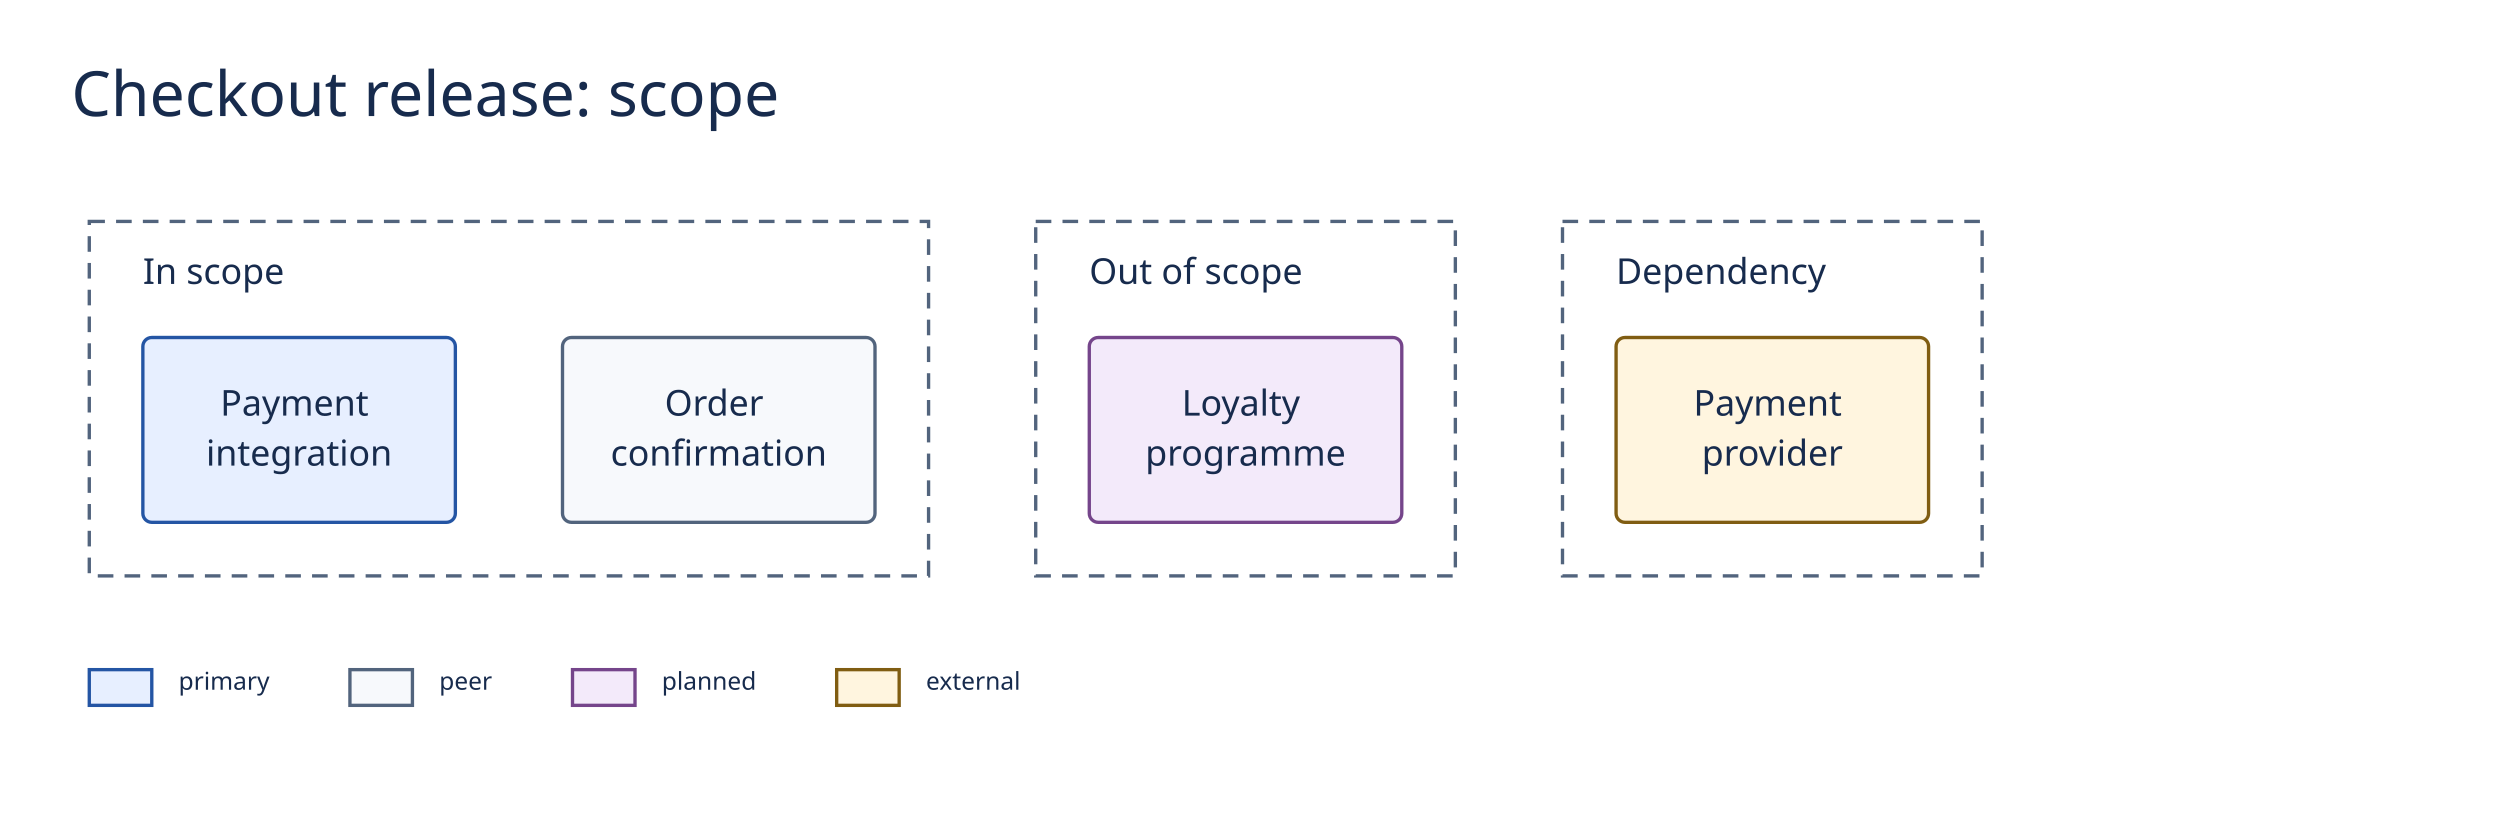
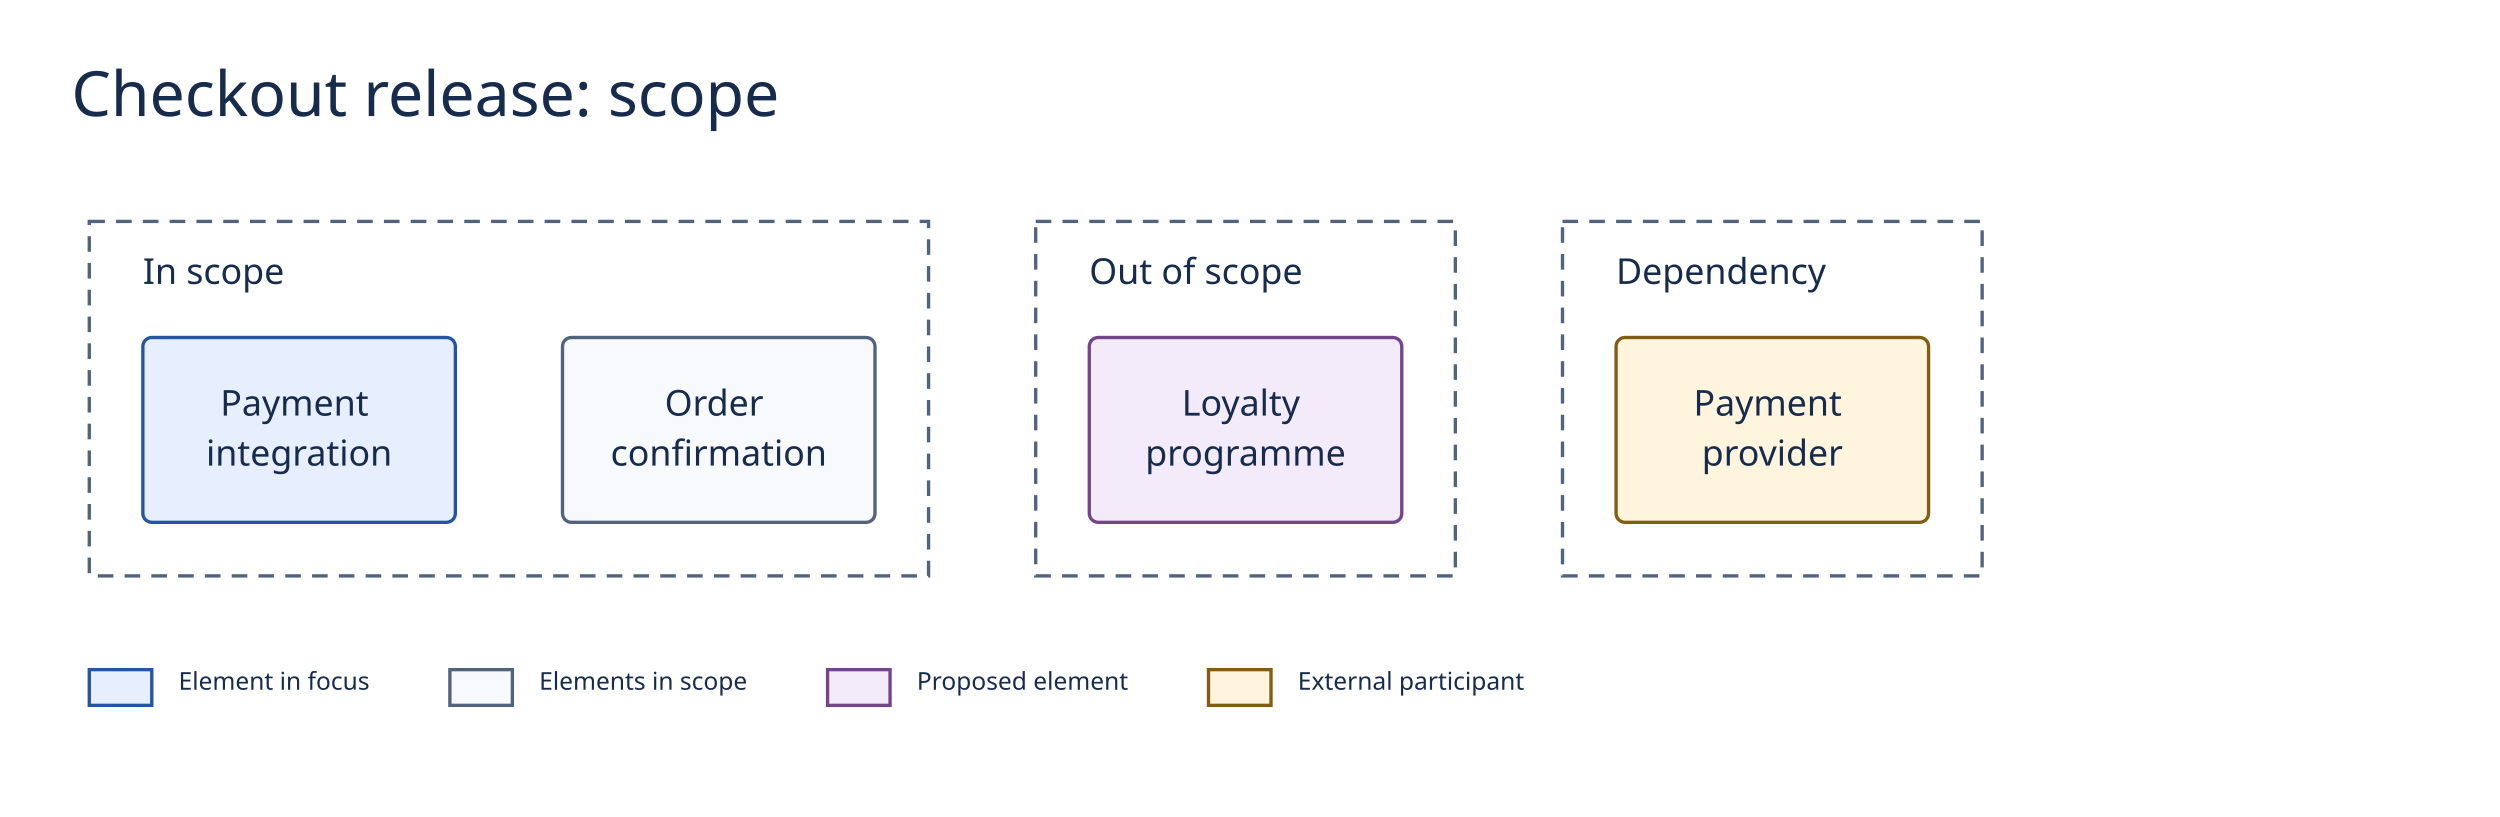
<svg xmlns="http://www.w3.org/2000/svg" viewBox="0 0 1120 366" width="1120" height="366" lang="en" role="img" aria-labelledby="b4-en-document-title b4-en-document-desc" data-archatlas="0.1" data-measured-with="pillow">
  <defs />
  <rect width="1120" height="366" fill="#ffffff" data-role="canvas" />
  <rect id="b4-en-shape-group-g_in" data-id="g_in" data-role="group" data-parent="" data-kind="boundary" fill="#ffffff" stroke="#52647d" stroke-width="1.5" data-box="40 99.2 376 158.8" stroke-dasharray="7 5" x="40" y="99.2" width="376" height="158.8" rx="0" />
  <rect id="b4-en-shape-node-pay" data-id="pay" data-role="node" data-parent="g_in" data-kind="component" fill="#e7efff" stroke="#2455a4" stroke-width="1.5" data-box="64 151.2 140 82.8" x="64" y="151.2" width="140" height="82.8" rx="4" />
  <rect id="b4-en-shape-node-conf" data-id="conf" data-role="node" data-parent="g_in" data-kind="component" fill="#f7f9fc" stroke="#52647d" stroke-width="1.5" data-box="252 151.2 140 82.8" x="252" y="151.2" width="140" height="82.8" rx="4" />
  <rect id="b4-en-shape-group-g_out" data-id="g_out" data-role="group" data-parent="" data-kind="boundary" fill="#ffffff" stroke="#52647d" stroke-width="1.5" data-box="464 99.2 188 158.8" stroke-dasharray="7 5" x="464" y="99.2" width="188" height="158.8" rx="0" />
  <rect id="b4-en-shape-node-loyal" data-id="loyal" data-role="node" data-parent="g_out" data-kind="component" fill="#f3eafa" stroke="#75458b" stroke-width="1.5" data-box="488 151.2 140 82.8" x="488" y="151.2" width="140" height="82.8" rx="4" />
  <rect id="b4-en-shape-group-g_dep" data-id="g_dep" data-role="group" data-parent="" data-kind="boundary" fill="#ffffff" stroke="#52647d" stroke-width="1.5" data-box="700 99.2 188 158.8" stroke-dasharray="7 5" x="700" y="99.2" width="188" height="158.8" rx="0" />
  <rect id="b4-en-shape-node-prov" data-id="prov" data-role="node" data-parent="g_dep" data-kind="external" fill="#fff5df" stroke="#805d12" stroke-width="1.5" data-box="724 151.2 140 82.8" x="724" y="151.2" width="140" height="82.8" rx="4" />
  <rect id="b4-en-shape-legend-swatch-__legend-swatch-0" data-id="__legend-swatch-0" data-role="legend-swatch" data-parent="" data-kind="component" fill="#e7efff" stroke="#2455a4" stroke-width="1.5" data-box="40 300 28 16" x="40" y="300" width="28" height="16" rx="0" />
-   <rect id="b4-en-shape-legend-swatch-__legend-swatch-1" data-id="__legend-swatch-1" data-role="legend-swatch" data-parent="" data-kind="component" fill="#f7f9fc" stroke="#52647d" stroke-width="1.5" data-box="156.766 300 28 16" x="156.766" y="300" width="28" height="16" rx="0" />
-   <rect id="b4-en-shape-legend-swatch-__legend-swatch-2" data-id="__legend-swatch-2" data-role="legend-swatch" data-parent="" data-kind="component" fill="#f3eafa" stroke="#75458b" stroke-width="1.5" data-box="256.484 300 28 16" x="256.484" y="300" width="28" height="16" rx="0" />
-   <rect id="b4-en-shape-legend-swatch-__legend-swatch-3" data-id="__legend-swatch-3" data-role="legend-swatch" data-parent="" data-kind="component" fill="#fff5df" stroke="#805d12" stroke-width="1.5" data-box="374.828 300 28 16" x="374.828" y="300" width="28" height="16" rx="0" />
+   <rect id="b4-en-shape-legend-swatch-__legend-swatch-1" data-id="__legend-swatch-1" data-role="legend-swatch" data-parent="" data-kind="component" fill="#f7f9fc" stroke="#52647d" stroke-width="1.5" data-box="201.547 300 28 16" x="201.547" y="300" width="28" height="16" rx="0" />
+   <rect id="b4-en-shape-legend-swatch-__legend-swatch-2" data-id="__legend-swatch-2" data-role="legend-swatch" data-parent="" data-kind="component" fill="#f3eafa" stroke="#75458b" stroke-width="1.5" data-box="370.75 300 28 16" x="370.75" y="300" width="28" height="16" rx="0" />
+   <rect id="b4-en-shape-legend-swatch-__legend-swatch-3" data-id="__legend-swatch-3" data-role="legend-swatch" data-parent="" data-kind="component" fill="#fff5df" stroke="#805d12" stroke-width="1.5" data-box="541.406 300 28 16" x="541.406" y="300" width="28" height="16" rx="0" />
  <text id="b4-en-text-title-figure-title" data-id="figure-title" data-role="title" data-owner="" x="32" y="52" font-size="28" font-family="&quot;Noto Sans&quot;, &quot;DejaVu Sans&quot;, &quot;Liberation Sans&quot;, &quot;Noto Sans CJK SC&quot;, sans-serif" text-anchor="start" fill="#172b4d" data-text-box="32 24 317.109 39.2">
    <tspan x="32" y="52">
      <tspan font-family="Noto Sans">Checkout release: scope</tspan>
    </tspan>
  </text>
  <text id="b4-en-text-group-title-g_in-title" data-id="g_in-title" data-role="group-title" data-owner="g_in" x="64" y="127.2" font-size="16" font-family="&quot;Noto Sans&quot;, &quot;DejaVu Sans&quot;, &quot;Liberation Sans&quot;, &quot;Noto Sans CJK SC&quot;, sans-serif" text-anchor="start" fill="#172b4d" data-text-box="64 111.2 63.375 22.4">
    <tspan x="64" y="127.2">
      <tspan font-family="Noto Sans">In scope</tspan>
    </tspan>
  </text>
  <text id="b4-en-text-name-pay-name" data-id="pay-name" data-role="name" data-owner="pay" x="134" y="186.2" font-size="16" font-family="&quot;Noto Sans&quot;, &quot;DejaVu Sans&quot;, &quot;Liberation Sans&quot;, &quot;Noto Sans CJK SC&quot;, sans-serif" text-anchor="middle" fill="#172b4d" data-text-box="92.289 170.2 83.422 44.8">
    <tspan x="134" y="186.2">
      <tspan font-family="Noto Sans">Payment</tspan>
    </tspan>
    <tspan x="134" y="208.6">
      <tspan font-family="Noto Sans">integration</tspan>
    </tspan>
  </text>
  <text id="b4-en-text-name-conf-name" data-id="conf-name" data-role="name" data-owner="conf" x="322" y="186.2" font-size="16" font-family="&quot;Noto Sans&quot;, &quot;DejaVu Sans&quot;, &quot;Liberation Sans&quot;, &quot;Noto Sans CJK SC&quot;, sans-serif" text-anchor="middle" fill="#172b4d" data-text-box="273.547 170.2 96.906 44.8">
    <tspan x="322" y="186.2">
      <tspan font-family="Noto Sans">Order</tspan>
    </tspan>
    <tspan x="322" y="208.6">
      <tspan font-family="Noto Sans">confirmation</tspan>
    </tspan>
  </text>
  <text id="b4-en-text-group-title-g_out-title" data-id="g_out-title" data-role="group-title" data-owner="g_out" x="488" y="127.2" font-size="16" font-family="&quot;Noto Sans&quot;, &quot;DejaVu Sans&quot;, &quot;Liberation Sans&quot;, &quot;Noto Sans CJK SC&quot;, sans-serif" text-anchor="start" fill="#172b4d" data-text-box="488 111.2 95.578 22.4">
    <tspan x="488" y="127.2">
      <tspan font-family="Noto Sans">Out of scope</tspan>
    </tspan>
  </text>
  <text id="b4-en-text-name-loyal-name" data-id="loyal-name" data-role="name" data-owner="loyal" x="558" y="186.2" font-size="16" font-family="&quot;Noto Sans&quot;, &quot;DejaVu Sans&quot;, &quot;Liberation Sans&quot;, &quot;Noto Sans CJK SC&quot;, sans-serif" text-anchor="middle" fill="#172b4d" data-text-box="513.062 170.2 89.875 44.8">
    <tspan x="558" y="186.2">
      <tspan font-family="Noto Sans">Loyalty</tspan>
    </tspan>
    <tspan x="558" y="208.6">
      <tspan font-family="Noto Sans">programme</tspan>
    </tspan>
  </text>
  <text id="b4-en-text-group-title-g_dep-title" data-id="g_dep-title" data-role="group-title" data-owner="g_dep" x="724" y="127.2" font-size="16" font-family="&quot;Noto Sans&quot;, &quot;DejaVu Sans&quot;, &quot;Liberation Sans&quot;, &quot;Noto Sans CJK SC&quot;, sans-serif" text-anchor="start" fill="#172b4d" data-text-box="724 111.2 94.094 22.4">
    <tspan x="724" y="127.2">
      <tspan font-family="Noto Sans">Dependency</tspan>
    </tspan>
  </text>
  <text id="b4-en-text-name-prov-name" data-id="prov-name" data-role="name" data-owner="prov" x="794" y="186.2" font-size="16" font-family="&quot;Noto Sans&quot;, &quot;DejaVu Sans&quot;, &quot;Liberation Sans&quot;, &quot;Noto Sans CJK SC&quot;, sans-serif" text-anchor="middle" fill="#172b4d" data-text-box="760.766 170.2 66.469 44.8">
    <tspan x="794" y="186.2">
      <tspan font-family="Noto Sans">Payment</tspan>
    </tspan>
    <tspan x="794" y="208.6">
      <tspan font-family="Noto Sans">provider</tspan>
    </tspan>
  </text>
-   <text id="b4-en-text-legend-legend-0" data-id="legend-0" data-role="legend" data-owner="" x="80" y="309" font-size="11" font-family="&quot;Noto Sans&quot;, &quot;DejaVu Sans&quot;, &quot;Liberation Sans&quot;, &quot;Noto Sans CJK SC&quot;, sans-serif" text-anchor="start" fill="#172b4d" data-text-box="80 298 40.766 15.4">
+   <text id="b4-en-text-legend-legend-0" data-id="legend-0" data-role="legend" data-owner="" x="80" y="309" font-size="11" font-family="&quot;Noto Sans&quot;, &quot;DejaVu Sans&quot;, &quot;Liberation Sans&quot;, &quot;Noto Sans CJK SC&quot;, sans-serif" text-anchor="start" fill="#172b4d" data-text-box="80 298 85.547 15.4">
    <tspan x="80" y="309">
-       <tspan font-family="Noto Sans">primary</tspan>
+       <tspan font-family="Noto Sans">Element in focus</tspan>
    </tspan>
  </text>
-   <text id="b4-en-text-legend-legend-1" data-id="legend-1" data-role="legend" data-owner="" x="196.766" y="309" font-size="11" font-family="&quot;Noto Sans&quot;, &quot;DejaVu Sans&quot;, &quot;Liberation Sans&quot;, &quot;Noto Sans CJK SC&quot;, sans-serif" text-anchor="start" fill="#172b4d" data-text-box="196.766 298 23.719 15.4">
-     <tspan x="196.766" y="309">
-       <tspan font-family="Noto Sans">peer</tspan>
+   <text id="b4-en-text-legend-legend-1" data-id="legend-1" data-role="legend" data-owner="" x="241.547" y="309" font-size="11" font-family="&quot;Noto Sans&quot;, &quot;DejaVu Sans&quot;, &quot;Liberation Sans&quot;, &quot;Noto Sans CJK SC&quot;, sans-serif" text-anchor="start" fill="#172b4d" data-text-box="241.547 298 93.203 15.4">
+     <tspan x="241.547" y="309">
+       <tspan font-family="Noto Sans">Elements in scope</tspan>
    </tspan>
  </text>
-   <text id="b4-en-text-legend-legend-2" data-id="legend-2" data-role="legend" data-owner="" x="296.484" y="309" font-size="11" font-family="&quot;Noto Sans&quot;, &quot;DejaVu Sans&quot;, &quot;Liberation Sans&quot;, &quot;Noto Sans CJK SC&quot;, sans-serif" text-anchor="start" fill="#172b4d" data-text-box="296.484 298 42.344 15.4">
-     <tspan x="296.484" y="309">
-       <tspan font-family="Noto Sans">planned</tspan>
+   <text id="b4-en-text-legend-legend-2" data-id="legend-2" data-role="legend" data-owner="" x="410.75" y="309" font-size="11" font-family="&quot;Noto Sans&quot;, &quot;DejaVu Sans&quot;, &quot;Liberation Sans&quot;, &quot;Noto Sans CJK SC&quot;, sans-serif" text-anchor="start" fill="#172b4d" data-text-box="410.75 298 94.656 15.4">
+     <tspan x="410.75" y="309">
+       <tspan font-family="Noto Sans">Proposed element</tspan>
    </tspan>
  </text>
-   <text id="b4-en-text-legend-legend-3" data-id="legend-3" data-role="legend" data-owner="" x="414.828" y="309" font-size="11" font-family="&quot;Noto Sans&quot;, &quot;DejaVu Sans&quot;, &quot;Liberation Sans&quot;, &quot;Noto Sans CJK SC&quot;, sans-serif" text-anchor="start" fill="#172b4d" data-text-box="414.828 298 42.328 15.4">
-     <tspan x="414.828" y="309">
-       <tspan font-family="Noto Sans">external</tspan>
+   <text id="b4-en-text-legend-legend-3" data-id="legend-3" data-role="legend" data-owner="" x="581.406" y="309" font-size="11" font-family="&quot;Noto Sans&quot;, &quot;DejaVu Sans&quot;, &quot;Liberation Sans&quot;, &quot;Noto Sans CJK SC&quot;, sans-serif" text-anchor="start" fill="#172b4d" data-text-box="581.406 298 101.438 15.4">
+     <tspan x="581.406" y="309">
+       <tspan font-family="Noto Sans">External participant</tspan>
    </tspan>
  </text>
</svg>
